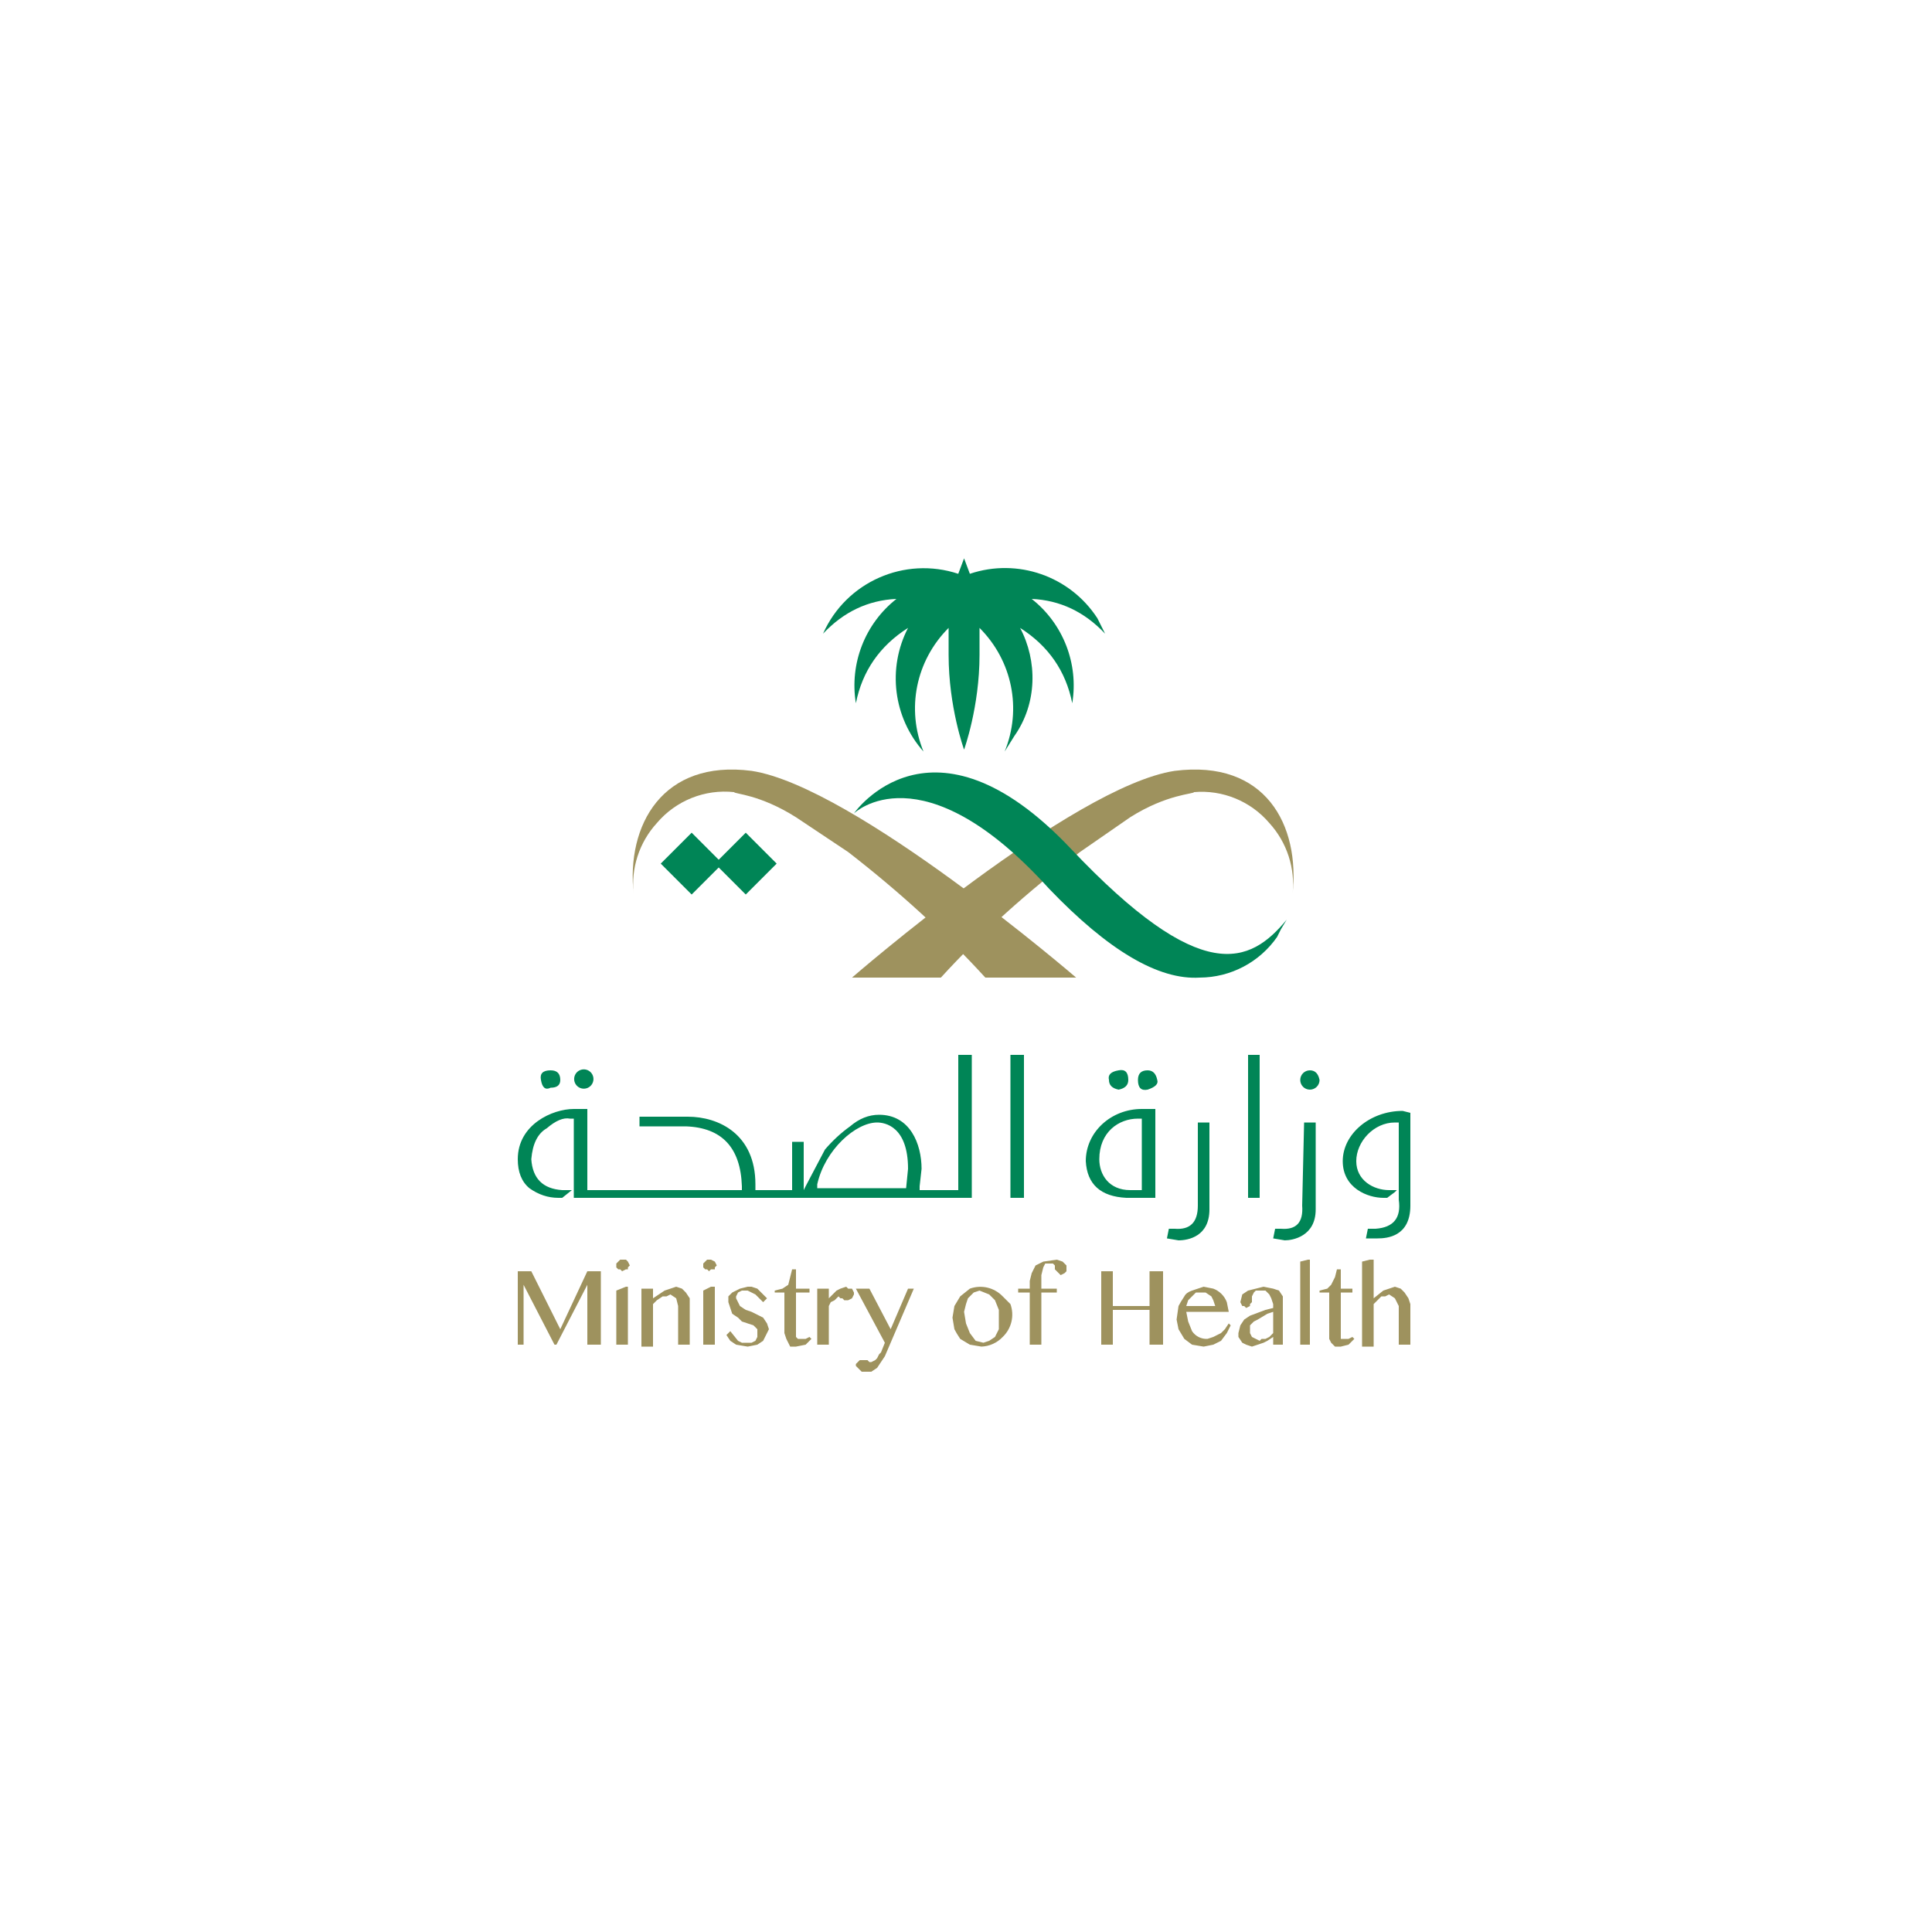
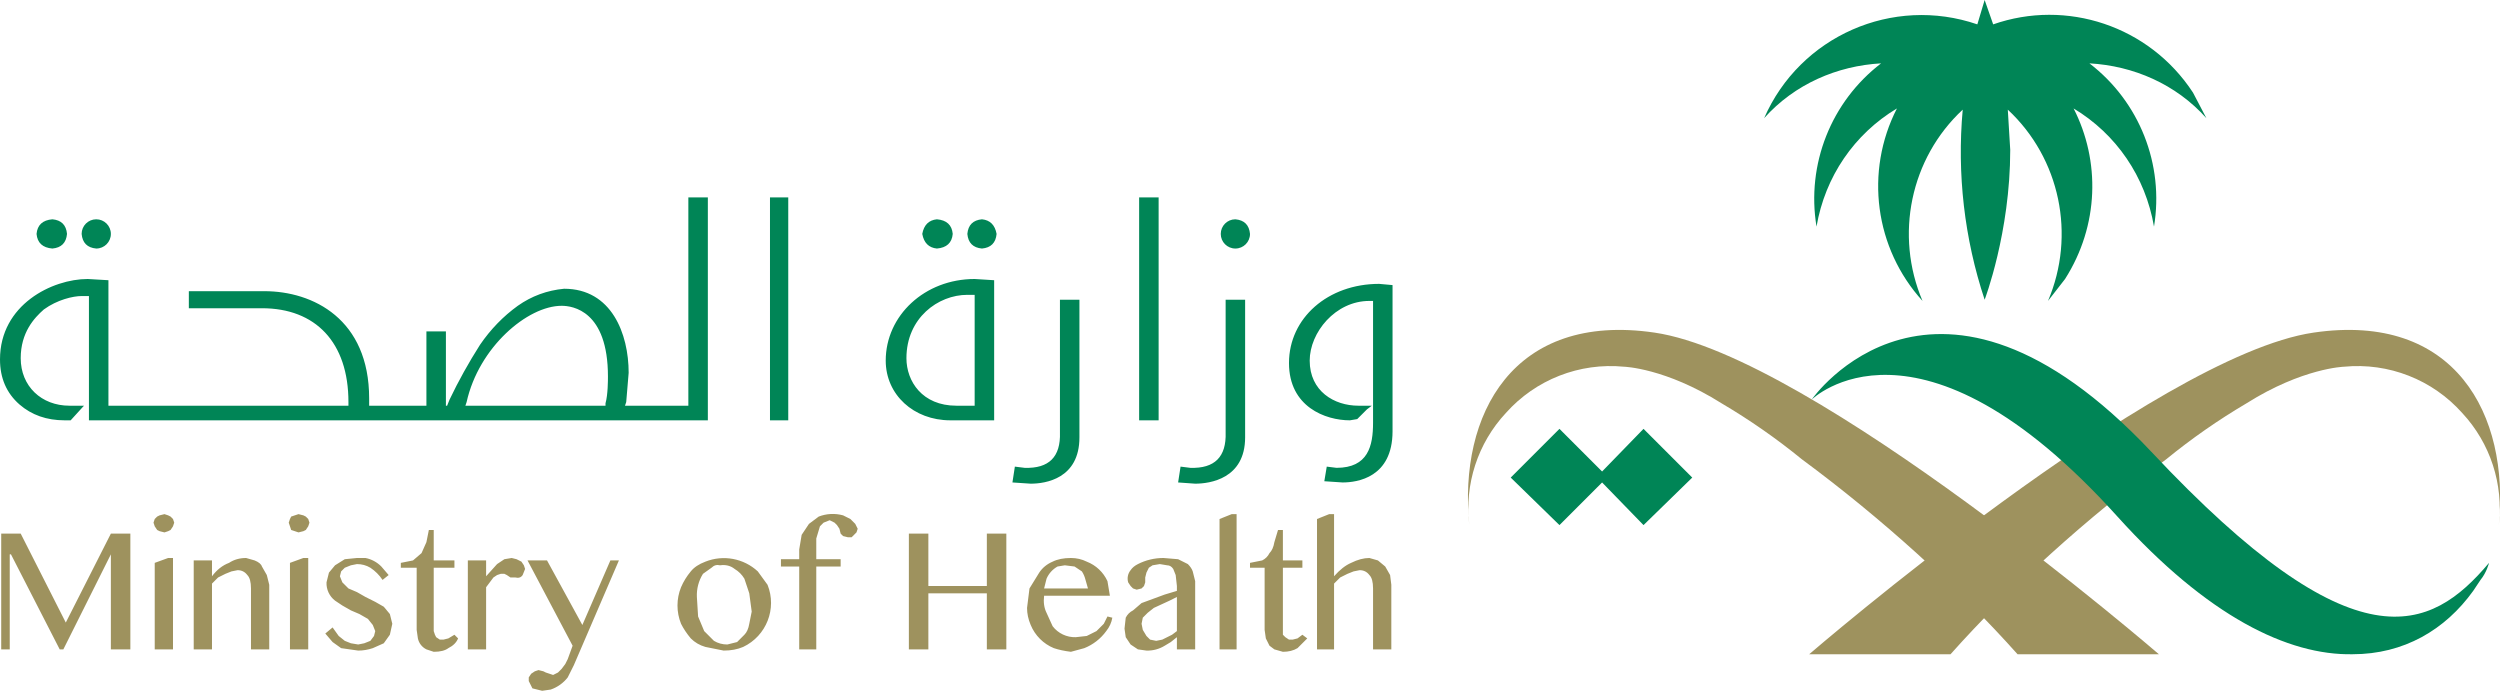
- <svg xmlns="http://www.w3.org/2000/svg" id="Layer_1" viewBox="0 0 1000 1000">
+ <svg xmlns="http://www.w3.org/2000/svg" xml:space="preserve" width="2052" height="567" overflow="hidden">
  <defs>
-     <style>.st1{fill:#9e925e;fill-rule:evenodd}.st3{fill:#008556}</style>
+     <clipPath id="a">
+       <path d="M2212 1283h2052v567H2212z" />
+     </clipPath>
  </defs>
-   <path d="m290 688-15-30h-7v38h3v-31l16 31h1l16-31v31h7v-38h-7zm29-20v28h6v-30h-1zm6-15-1-1h-3l-1 1-1 1v2l1 1h1l1 1 2-1h1v-1l1-1zm30 16-2-2-3-1-6 2-6 4v-5h-6v30h6v-22l2-2 3-2h2l2-1 3 2 1 4v20h6v-24zm15-16-2-1h-2l-1 1-1 1v2l1 1h1l1 1 1-1h2v-1l1-1zm-6 15v28h6v-30h-2zm31 14-2-1-4-2-3-1-3-2-1-2-1-2v-1l1-2 2-1h3l4 2 4 4 2-2-3-3-2-2-3-1h-2l-4 1-4 2-2 2v3l2 6 3 2 2 2 3 1 3 1 2 2v4l-1 2-2 1h-5l-2-1-4-5-2 2 2 3 3 2 6 1 5-1 3-2 3-6-1-3zm22 11h-4l-1-1v-23h7v-2h-7v-10h-2l-1 4-1 4-3 2-4 1v1h5v21l1 3 1 2 1 2h3l5-1 3-3-1-1zm24-26h-2l-1-1-3 1-2 1-4 4v-5h-6v29h6v-20l1-2 2-1 1-1 1-1 1 1h1l1 1h2l2-1 1-2v-1zm20 21-11-21h-7l15 28-2 5-1 1-1 2-1 1-2 1h-1l-1-1h-4l-1 1-1 1v1l2 2 1 1h5l3-2 4-6 15-35h-3zm58-17a16 16 0 0 0-17-4l-5 4-3 5-1 6 1 6q1 2 3 5l5 3 6 1a16 16 0 0 0 11-5 16 16 0 0 0 4-17zm-2 17-2 4-3 2-3 1-4-1-3-4-2-5-1-6 1-4 1-3 3-3 3-1 5 2 3 3 2 5v10m33-35-3-1-7 1-4 2-2 4-1 4v4h-6v2h6v27h6v-27h8v-2h-8v-7l1-4 1-2h4l1 1v2l1 1 1 1 1 1 2-1q1 0 0 0l1-1v-3zm45 23h-19v-18h-6v38h6v-18h19v18h7v-38h-7zm39 12-2 2-4 2-3 1a9 9 0 0 1-8-4l-2-5-1-5h22l-1-5a12 12 0 0 0-7-7l-5-1-6 2q-3 1-4 3-2 3-3 5l-1 7 1 5 3 5 4 3 6 1 5-1 4-2 3-4 2-4-1-1zm-19-15 4-4h5l3 2 1 2 1 3h-15zm47-5-3-1-5-1-8 2-3 2-1 4 1 2h1l1 1 2-1v-1l1-1v-3l1-2 1-1h5l2 2 1 2 1 3v2l-4 1-8 3-3 2-2 3-1 4v2l2 3 2 1 3 1 6-2 2-1 3-2v4h5v-25zm-3 22-2 2-2 1h-2l-1 1-2-1-2-1-1-2v-4l2-2 2-1 5-3 3-1zm14-37v43h5v-44h-1zm25 40h-4v-24h6v-2h-6v-10h-2l-1 4-2 4-2 2-4 1v1h5v24l1 2 2 2h3l4-1 3-3-1-1zm31-21-2-3-2-2-3-1-6 2-5 4v-20h-2l-4 1v44h6v-22l2-2 2-2h2l2-1 3 2 2 4v20h6v-21z" style="fill:#9e925e" />
-   <path d="m585 423-26 18q-41 31-72 65h-46s114-99 167-107c47-6 65 28 61 64a47 47 0 0 0-12-37 46 46 0 0 0-39-16c0 1-14 1-33 13" class="st1" />
-   <path d="m412 423 27 18q40 31 71 65h47s-115-99-168-107c-46-6-65 28-61 64a47 47 0 0 1 12-37 46 46 0 0 1 40-16c0 1 13 1 32 13" class="st1" />
-   <path d="M496 616h-20v-2l1-9c0-13-6-28-22-28q-8 0-15 6-7 5-13 12l-10 19-1 2v-25h-6v25h-19v-3c0-26-19-35-35-35h-25v5h24q28 1 29 31v2h-80v-42h-7c-11 0-29 8-29 26q0 10 6 15 7 5 15 5h2l5-4h-5q-15-1-16-16 1-12 8-16 7-6 12-5h2v41h206v-74h-7zm-27-1zh-46v-2c4-18 20-32 31-32 4 0 16 2 16 24zm54 5h7v-74h-7zm-238-57q5 0 5-4 0-5-5-5-6 0-5 5 1 6 5 4m294 1q5-1 5-5 0-6-5-5-6 1-5 5 0 4 5 5m-279-1a5 5 0 1 0 0-9 5 5 0 0 0 0 9m346 57h6v-74h-6zm-84-19q1 18 21 19h15v-46h-7c-16 0-29 12-29 27m29 15h-6c-11 0-16-8-16-16 0-14 10-21 20-21h2zm87-62a5 5 0 1 0 5 5q-1-5-5-5m48 21c-17 0-31 12-31 26s13 19 21 19h2l4-3 1-1h-4c-8 0-17-5-17-15s9-20 20-20h2v40q2 14-12 15h-4l-1 5h6c5 0 17-1 17-17v-48zm-52 49q1 13-11 12h-3l-1 5 6 1c4 0 16-2 16-16v-45h-6zm-80-70q-5 0-5 5 0 6 5 5 6-2 5-5-1-5-5-5m26 70q0 13-12 12h-3l-1 5 6 1c5 0 16-2 16-16v-45h-6zM402 447l-16-16-14 14-14-14-16 16 16 16 14-14 14 14zM572 328l-4-8a57 57 0 0 0-66-23l-3-8-3 8a57 57 0 0 0-70 31q16-17 38-18a57 57 0 0 0-21 54q5-25 27-39a57 57 0 0 0 8 64c-9-22-4-47 13-64v14c0 27 8 49 8 49s8-22 8-49v-14c17 17 22 42 13 64l5-8c12-17 12-39 3-56q22 14 27 39a57 57 0 0 0-21-54q22 1 38 18" class="st3" />
-   <path d="M442 421s40-58 112 18c68 72 93 60 112 37l-3 5-2 4a49 49 0 0 1-40 21q-32 2-78-46c-66-73-101-39-101-39" style="fill-rule:evenodd;fill:#008556" />
+   <g fill-rule="evenodd" clip-path="url(#a)" transform="translate(-2212 -1283)">
+     <path fill="#9e925e" d="M2266 1794zl-37-73h-16v95h7v-78h1l40 78h3l39-78v78h16v-95h-16zm73-49v71h15v-75h-4zm13-38-2-1-3-1-4 1-2 1-2 2-1 3 1 3 2 3 2 1 4 1 3-1 2-1 2-3 1-3-1-3zm75 41q-1-3-6-5l-7-2q-8 0-14 4-8 3-14 11v-13h-15v73h15v-54l5-5 6-3 5-2 5-1q5 0 8 4 3 3 3 11v50h15v-53l-2-8zm36-41-2-1-4-1-3 1-3 1-1 2-1 3 1 3 1 3 3 1 3 1 4-1 2-1 2-3 1-3-1-3zm-13 38v71h15v-75h-4zm77 36-7-4-8-4-7-4-7-3-5-5-2-5 1-4 3-3 5-2 5-1q6 0 11 3 6 4 10 10l5-4-6-7a25 25 0 0 0-13-7h-7l-10 1-8 5-5 6-2 8a18 18 0 0 0 7 15l6 4 7 4 7 3 7 4 4 5 2 5-1 4-3 4-5 2-5 1-6-1-5-2-5-4-5-7-6 5 6 7 7 5 14 2q6 0 12-2l9-4 5-7 2-9-2-8zm53 26-4 1h-3l-3-2-1-2-1-3v-52h17v-6h-17v-25h-4l-2 10-4 9-7 6-10 2v4h13v51l1 7a13 13 0 0 0 7 9l6 2q8 0 12-3 6-3 8-8l-3-3zm60-63-4-2-4-1-6 1-6 4-9 10v-13h-15v73h15v-51l3-4 3-4 3-2 3-1h3l2 1 3 2h4q4 1 6-2l2-5-1-3zm50 52-29-53h-16l37 70-4 11-2 4-3 4-3 3-4 2-3-1-3-1-2-1-4-1-3 1-3 2-2 3v3l3 6 4 1 4 1 7-1a30 30 0 0 0 14-10l5-10 37-86h-7zm144-44a41 41 0 0 0-43-8q-8 3-12 8-5 6-8 13a40 40 0 0 0 0 30q3 6 8 12 5 5 12 7l15 3q9 0 16-3a40 40 0 0 0 20-51zm-7 43q-1 6-4 9l-6 6-8 2q-6 0-11-3l-8-8-5-12-1-16a33 33 0 0 1 5-19l7-5q3-3 7-2 7-1 12 3 5 3 8 8l4 12 2 15zm83-86-6-3a32 32 0 0 0-20 1l-8 6-6 9-2 12v8h-15v6h15v68h14v-68h20v-6h-20v-17l3-10 3-3 5-2 4 2 2 2 2 3 1 4 2 2 4 1h3l2-2 2-2 1-3-2-4zm112 55h-48v-43h-16v95h16v-46h48v46h16v-95h-16zm96 31-6 6-8 4-9 1a23 23 0 0 1-19-9l-5-11q-3-6-2-14h54l-2-12a31 31 0 0 0-17-16q-6-3-13-3-9 0-15 3-7 3-11 9l-8 13-2 16q0 7 3 14a35 35 0 0 0 19 19q6 2 14 3l11-3a41 41 0 0 0 18-14q4-5 5-11l-4-1zm-47-37a21 21 0 0 1 9-10l6-1 8 1 6 4q2 3 3 7l2 7h-36zm116-12-8-4-12-1a46 46 0 0 0-21 5q-4 2-6 5a11 11 0 0 0-2 10l2 3 2 2 3 1 4-1 2-2 1-3v-4l1-4 2-4 3-2 6-1 6 1q3 0 5 3l2 5 1 9v4l-10 3-19 7-7 6q-4 2-6 6l-1 9 1 7 4 6 6 4 7 1a27 27 0 0 0 15-4l5-3 5-4v10h15v-56l-2-8q-1-3-4-6m-9 55-4 3-4 2-4 2-5 1-5-1-3-3-3-5-1-5 1-5 4-4 5-4 13-6 6-3zm35-92v107h14v-111h-4zm64 98-4 1h-3l-3-2-2-2v-55h16v-6h-16v-25h-4l-3 10q-1 6-4 9-2 4-6 6l-10 2v4h12v51l1 7 3 6 4 3 7 2q7 0 12-3l8-8-4-3zm76-52-4-7-6-5-7-2q-7 0-15 4-7 3-14 11v-51h-4l-10 4v107h14v-54l5-5 6-3 5-2 5-1q5 0 8 4 3 3 3 11v50h15v-53zM4056 1614a529 529 0 0 0-66 46c-65 48-128 105-177 160h-116s284-245 414-264c116-17 161 67 152 158a115 115 0 0 0-30-92 115 115 0 0 0-97-38s-34 1-80 30" />
+     <path fill="#9e925e" d="M3625 1614a529 529 0 0 1 66 46c65 48 128 105 177 160h116s-284-245-414-264c-116-17-161 67-152 158a115 115 0 0 1 30-92 115 115 0 0 1 97-38s34 1 80 30" />
+     <path fill="#008556" d="M2777 1616h-52l1-3 2-24c0-32-14-69-53-69q-21 2-38 14-18 13-31 32-14 22-25 45l-2 5h-1v-61h-16v61h-47v-6c0-65-46-88-86-88h-62v14h60c44 0 71 28 71 77v3h-197v-103l-17-1c-29 0-72 21-72 66q0 23 16 37 15 13 37 13h5l10-11 1-1h-12c-23 0-40-16-40-39 0-21 11-33 19-40 11-8 24-11 31-11h6v102h508v-183h-16zm-68-2v2h-115l1-3c10-45 50-79 78-79 9 0 38 4 38 58 0 3 0 15-2 22m135 14h15v-183h-15zm-589-141q11-1 12-12-1-11-12-12-12 1-13 12 1 11 13 12m726 0q12-1 13-12-1-11-13-12-10 1-12 12 2 11 12 12m-690 0a12 12 0 1 0-12-12q1 11 12 12m856 141h16v-183h-16zm-208-49c0 28 23 49 53 49h36v-115l-16-1c-41 0-73 30-73 67m73 37h-15c-28 0-41-20-41-39 0-33 26-52 50-52h6zm214-153a12 12 0 1 0 12 12q-1-11-12-12m118 53c-42 0-74 28-74 65 0 36 30 47 50 47l6-1 8-8 4-3h-11c-20 0-40-12-40-37 0-23 21-49 49-49h3v100c0 19-4 37-30 37l-8-1-2 12 15 1c12 0 41-4 41-42v-120zm-126 122q1 30-29 29l-8-1-2 13 14 1c12 0 41-4 41-38v-113h-16zm-200-175q-11 1-12 12 1 11 12 12 11-1 12-12-2-11-12-12m64 175q1 30-29 29l-8-1-2 13 15 1c12 0 40-4 40-38v-113h-16zM3601 1675l-40-40-34 35-35-35-40 40 40 39 35-35 34 35zM4023 1380l-11-21c-36-55-104-77-164-56l-7-20-6 20a141 141 0 0 0-175 77c25-28 60-43 96-45a140 140 0 0 0-53 134c7-41 31-76 66-97a140 140 0 0 0 21 158c-23-54-10-117 33-157a385 385 0 0 0 18 156s21-55 21-123l-2-33c43 40 56 103 33 157l14-18c28-44 29-97 7-140 35 21 59 56 66 97a140 140 0 0 0-53-134c36 2 71 17 96 45M3699 1611s101-146 279 43c167 178 229 148 277 91 0 0-2 8-7 14l-6 9c-23 32-57 52-99 52-53 1-119-31-193-113-164-182-251-96-251-96" />
+   </g>
</svg>
